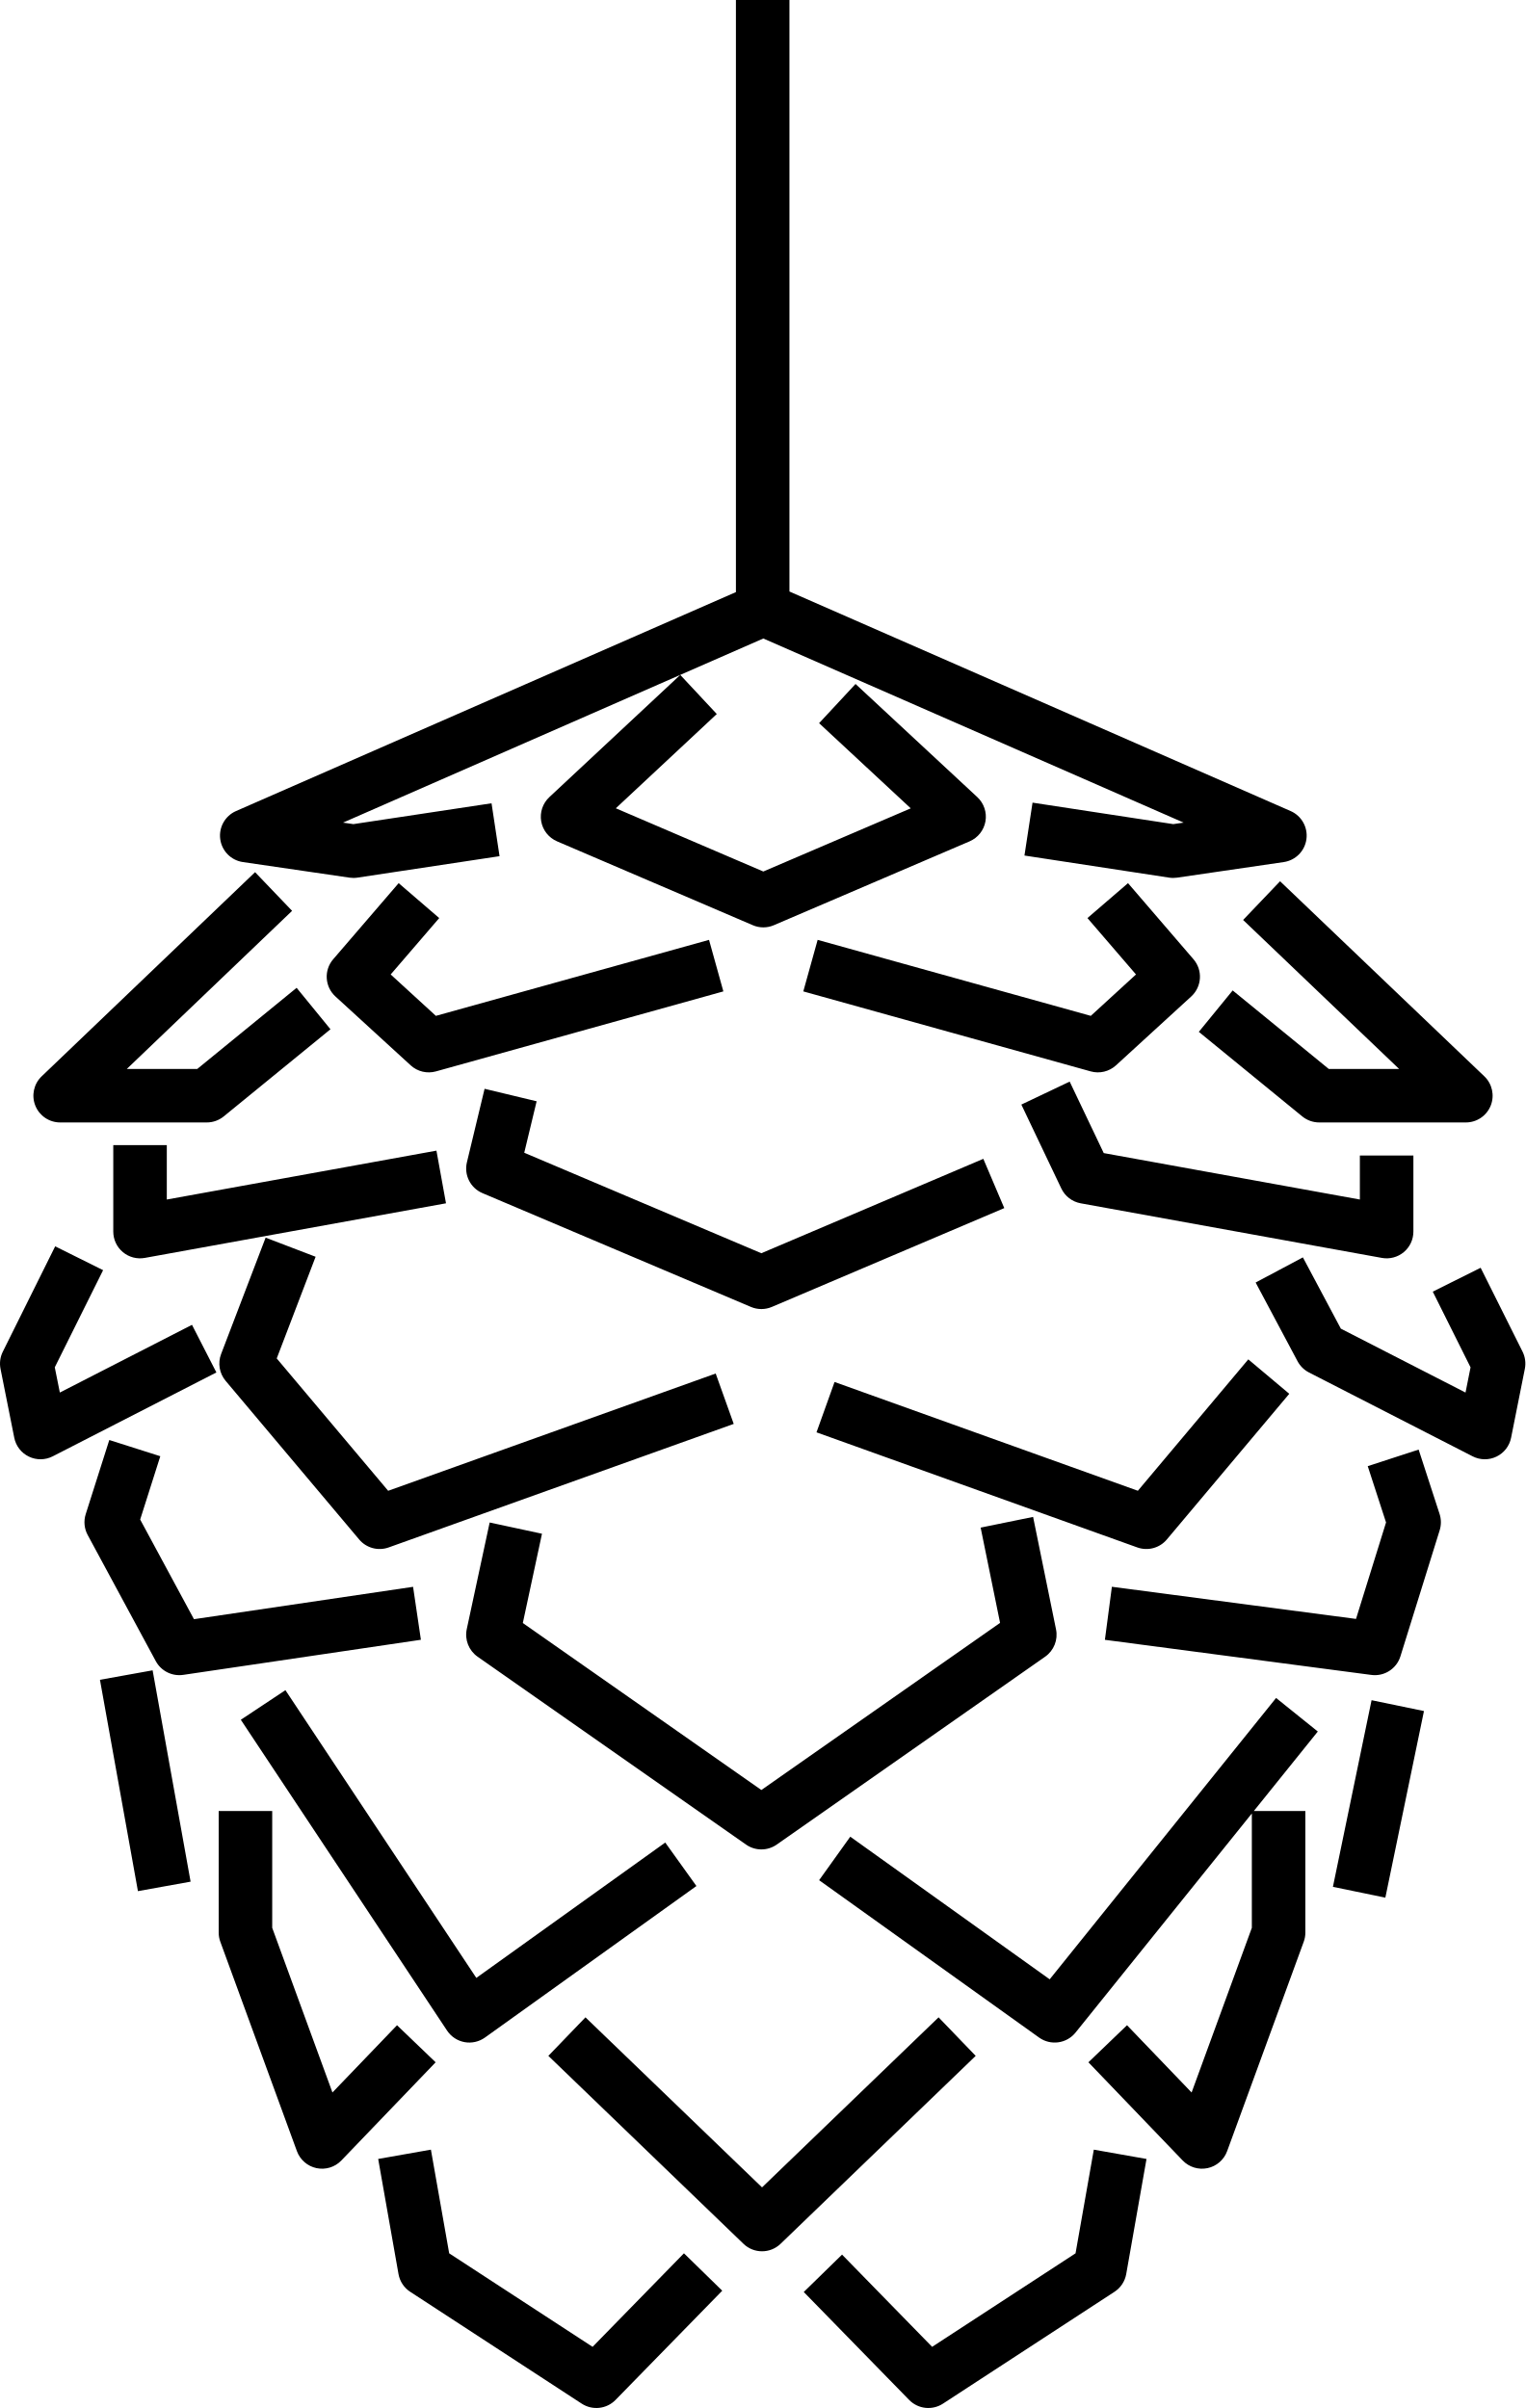
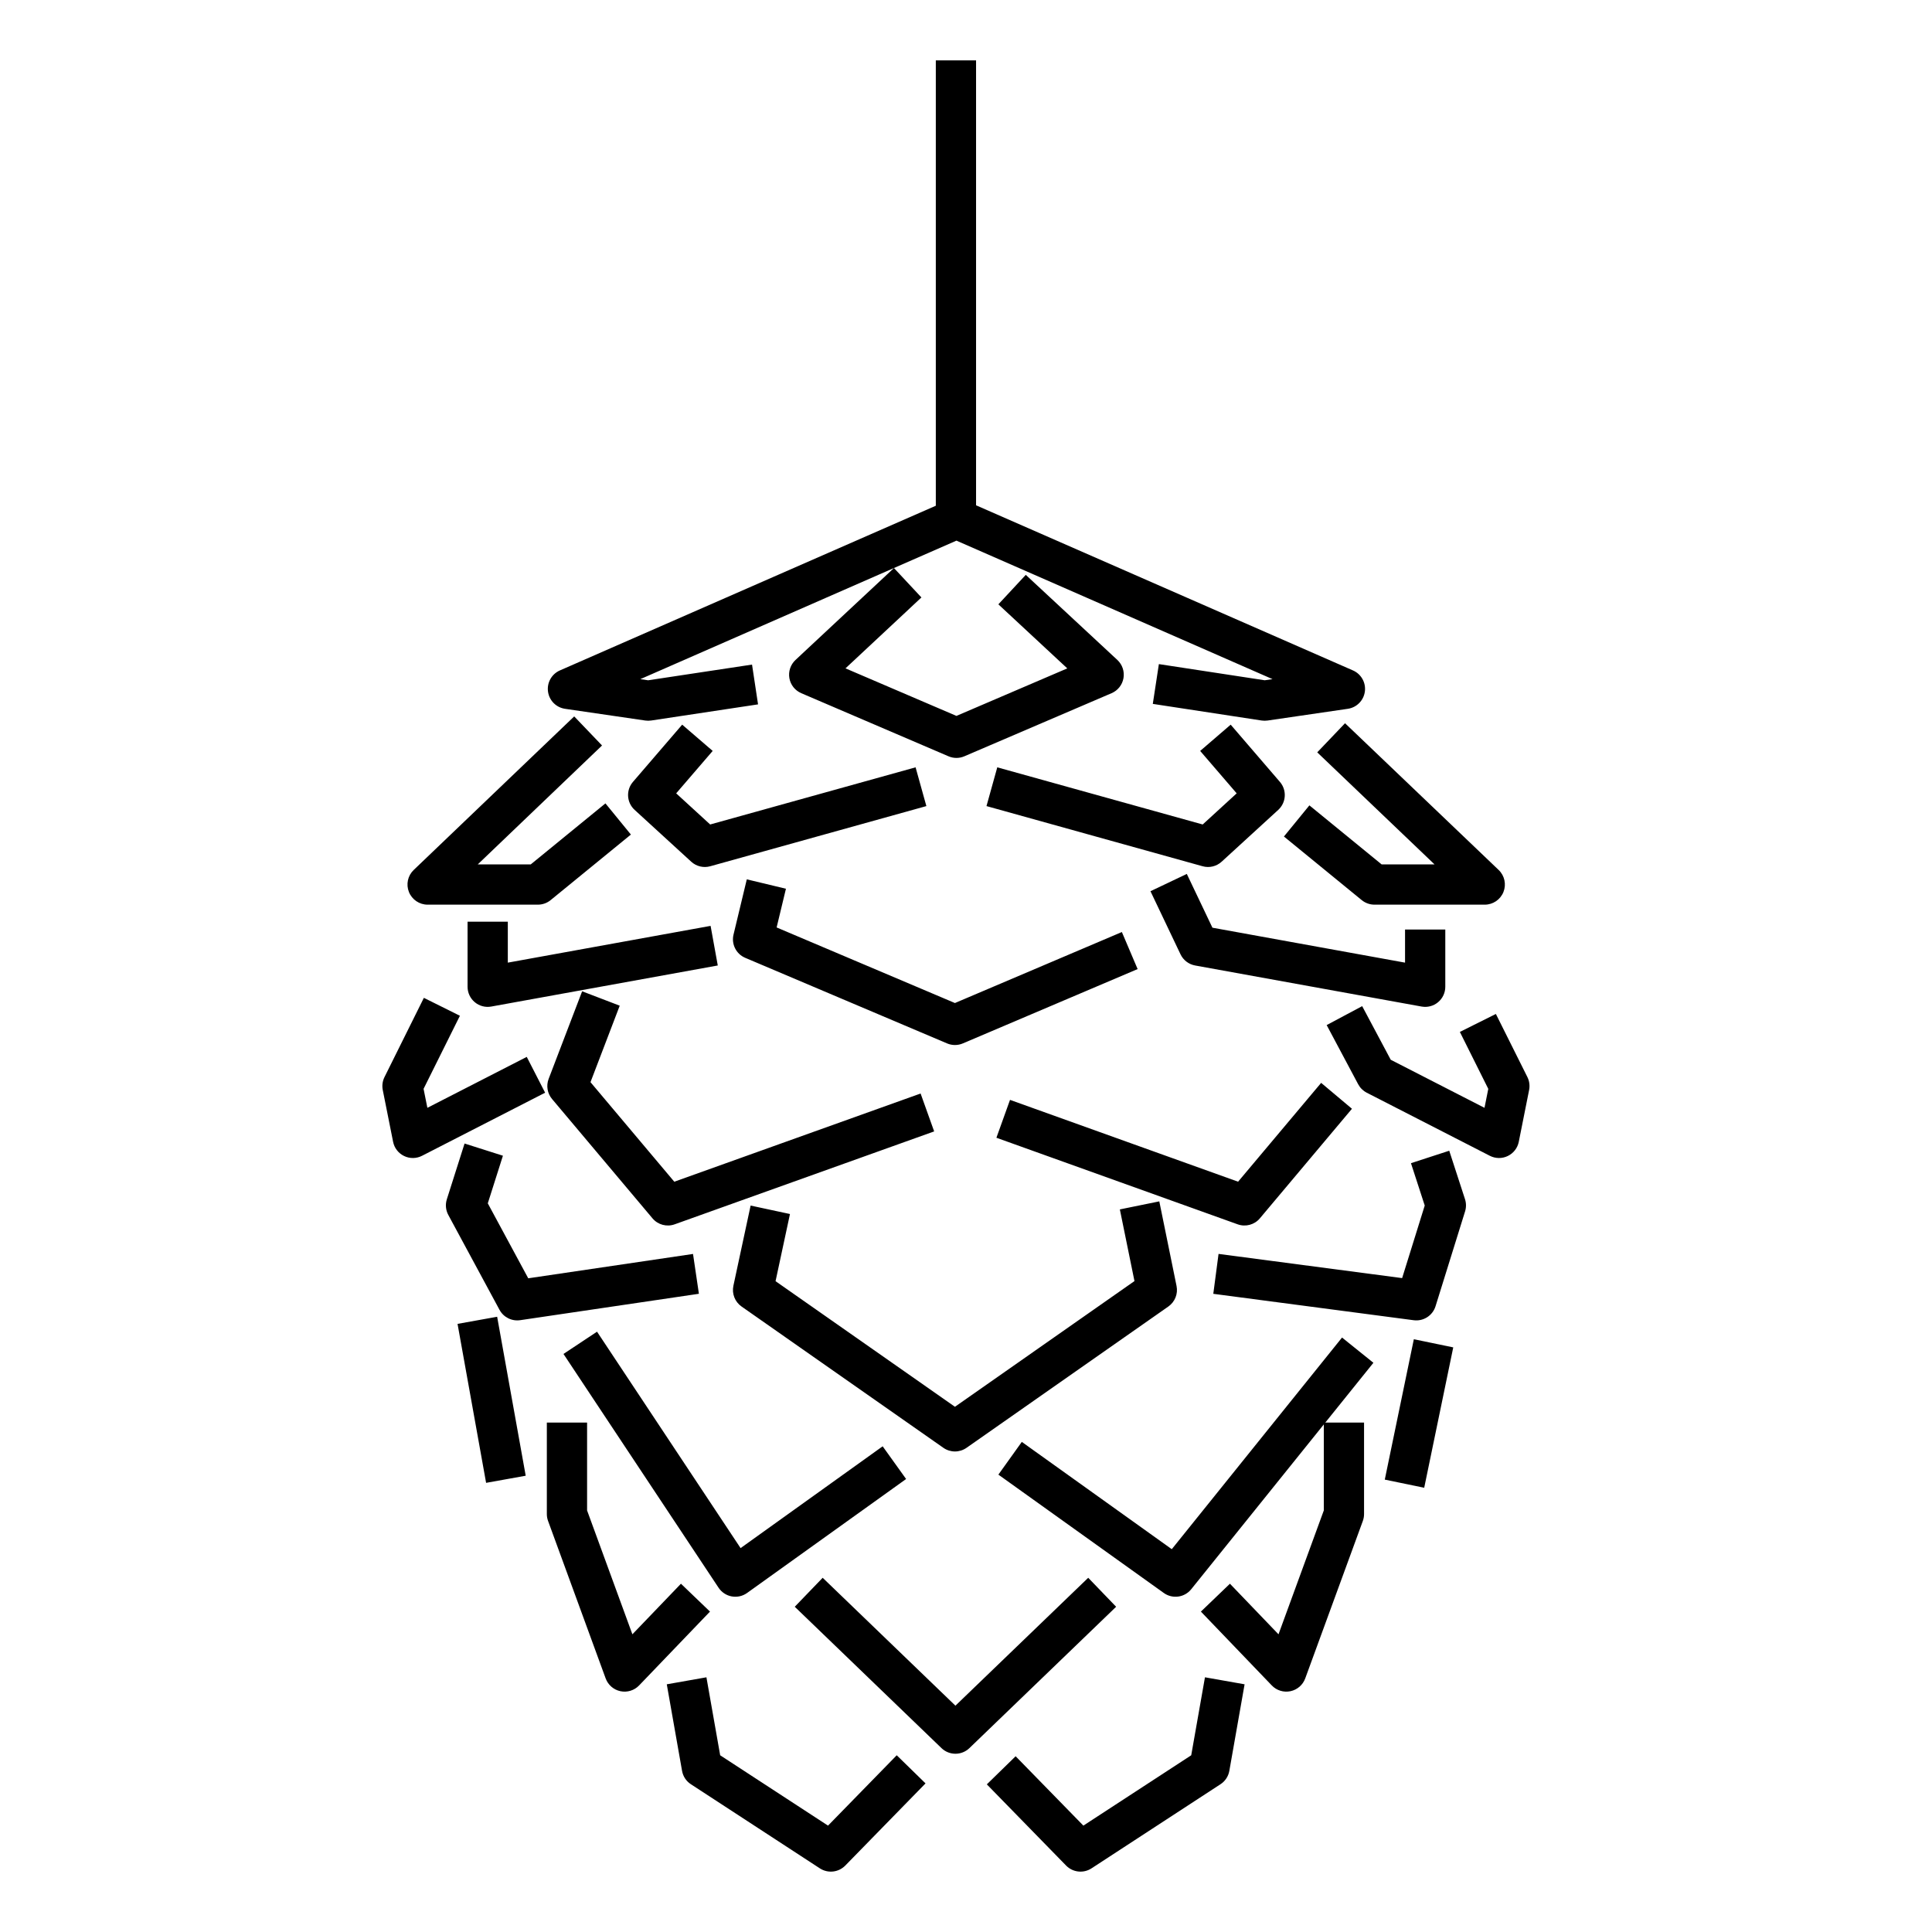
- <svg xmlns="http://www.w3.org/2000/svg" width="57" height="90" viewBox="0 0 57 90" fill="none">
-   <path fill-rule="evenodd" clip-rule="evenodd" d="M27.5 22.13L8.819 30.314C8.411 30.493 8.17 30.922 8.23 31.364C8.289 31.806 8.634 32.155 9.076 32.22L13.064 32.803C13.161 32.817 13.261 32.817 13.358 32.802L18.667 32L18.368 30.023L13.206 30.802L12.818 30.746L28.524 23.864L44.231 30.746L43.843 30.802L38.584 29.999L38.282 31.976L43.689 32.802C43.787 32.817 43.887 32.817 43.985 32.803L47.973 32.22C48.414 32.155 48.76 31.806 48.819 31.364C48.879 30.922 48.638 30.493 48.23 30.314L29.5 22.108V0H27.5V22.13ZM20.527 29.794L25.42 25.225L26.785 26.687L23.012 30.21L28.524 32.573L34.033 30.212L30.608 27.029L31.97 25.564L36.521 29.793C36.768 30.023 36.883 30.363 36.825 30.697C36.767 31.03 36.545 31.311 36.234 31.445L28.918 34.58C28.667 34.688 28.382 34.688 28.131 34.58L20.815 31.445C20.505 31.311 20.282 31.03 20.224 30.698C20.166 30.365 20.28 30.025 20.527 29.794ZM1.556 40.229L9.532 32.598L10.915 34.043L4.739 39.952H7.372L11.084 36.92L12.349 38.469L8.361 41.726C8.182 41.872 7.959 41.952 7.728 41.952H2.248C1.839 41.952 1.472 41.703 1.32 41.324C1.168 40.945 1.261 40.511 1.556 40.229ZM47.834 32.937L55.467 40.228C55.763 40.511 55.857 40.944 55.705 41.324C55.553 41.703 55.185 41.952 54.777 41.952H49.296C49.066 41.952 48.842 41.872 48.663 41.726L44.798 38.566L46.063 37.018L49.653 39.952H52.282L46.453 34.384L47.834 32.937ZM12.451 35.852L14.897 33.008L16.413 34.313L14.599 36.421L16.288 37.968L26.495 35.128L27.031 37.054L16.29 40.044C15.958 40.136 15.601 40.051 15.347 39.818L12.533 37.242C12.135 36.877 12.098 36.261 12.451 35.852ZM42.152 33.008L44.598 35.852C44.951 36.261 44.914 36.877 44.516 37.242L41.702 39.818C41.447 40.051 41.091 40.136 40.759 40.044L30.018 37.054L30.554 35.128L40.761 37.968L42.45 36.421L40.636 34.313L42.152 33.008ZM39.659 44.419L38.166 41.284L39.972 40.425L41.245 43.097L50.816 44.833V43.188H52.816V46.031C52.816 46.328 52.685 46.609 52.457 46.799C52.23 46.989 51.929 47.068 51.638 47.015L40.383 44.974C40.067 44.916 39.797 44.71 39.659 44.419ZM19.59 43.084L20.053 41.161L18.108 40.694L17.448 43.44C17.333 43.915 17.579 44.404 18.03 44.594L28.061 48.847C28.311 48.953 28.593 48.953 28.842 48.847L37.528 45.153L36.745 43.312L28.45 46.84L19.59 43.084ZM4.233 46.031V42.799H6.233V44.833L16.309 43.006L16.666 44.974L5.411 47.015C5.119 47.068 4.819 46.989 4.592 46.799C4.364 46.609 4.233 46.328 4.233 46.031ZM8.262 50.608L9.926 46.257L11.794 46.972L10.341 50.772L14.505 55.719L26.744 51.336L27.418 53.219L14.524 57.836C14.131 57.977 13.691 57.859 13.422 57.539L8.431 51.609C8.197 51.331 8.132 50.947 8.262 50.608ZM0.105 50.52L2.062 46.582L3.853 47.473L2.047 51.104L2.236 52.047L7.174 49.516L8.086 51.296L1.97 54.431C1.691 54.574 1.361 54.578 1.079 54.441C0.796 54.305 0.594 54.044 0.533 53.736L0.019 51.16C-0.024 50.943 0.006 50.718 0.105 50.52ZM48.487 50.876L46.921 47.935L48.687 46.995L50.105 49.659L54.764 52.047L54.952 51.105L53.54 48.276L55.329 47.383L56.895 50.518C56.994 50.717 57.024 50.943 56.981 51.16L56.467 53.736C56.406 54.044 56.204 54.305 55.921 54.441C55.639 54.578 55.309 54.574 55.03 54.431L48.913 51.296C48.732 51.203 48.583 51.056 48.487 50.876ZM48.178 52.094L43.603 57.538C43.334 57.859 42.893 57.977 42.499 57.836L30.511 53.534L31.186 51.652L42.52 55.718L46.647 50.807L48.178 52.094ZM3.203 56.592L4.084 53.821L5.99 54.427L5.238 56.793L7.248 60.518L15.436 59.308L15.728 61.287L6.847 62.599C6.431 62.66 6.02 62.455 5.821 62.085L3.276 57.37C3.147 57.131 3.121 56.85 3.203 56.592ZM53.012 54.179L53.795 56.586C53.859 56.782 53.86 56.994 53.799 57.192L52.331 61.907C52.186 62.372 51.728 62.665 51.245 62.601L41.288 61.289L41.549 59.306L50.672 60.508L51.794 56.902L51.11 54.798L53.012 54.179ZM38.605 56.695L39.462 60.9C39.542 61.29 39.382 61.69 39.056 61.919L29.025 68.942C28.68 69.183 28.222 69.183 27.878 68.942L17.846 61.919C17.517 61.688 17.358 61.283 17.442 60.889L18.298 56.904L20.253 57.324L19.537 60.661L28.451 66.902L37.371 60.656L36.645 57.095L38.605 56.695ZM5.154 70.682L3.735 62.783L5.703 62.429L7.122 70.328L5.154 70.682ZM16.706 75.894L8.999 64.277L10.666 63.171L17.799 73.925L24.859 68.866L26.024 70.491L18.122 76.154C17.901 76.312 17.625 76.374 17.358 76.325C17.091 76.276 16.856 76.12 16.706 75.894ZM46.779 67.779L40.191 75.968C39.859 76.381 39.261 76.463 38.83 76.155L30.609 70.273L31.773 68.647L39.225 73.978L47.685 63.462L49.244 64.716L46.854 67.686H48.779V72.231C48.779 72.348 48.759 72.464 48.718 72.574L45.856 80.4C45.737 80.724 45.46 80.964 45.123 81.035C44.785 81.106 44.434 80.998 44.195 80.749L40.672 77.079L42.115 75.694L44.528 78.208L46.779 72.053V67.779ZM53.211 63.951L51.768 70.926L49.809 70.521L51.253 63.546L53.211 63.951ZM8.172 72.231V67.686H10.172V72.053L12.423 78.207L14.836 75.694L16.279 77.079L12.756 80.749C12.517 80.998 12.166 81.106 11.829 81.035C11.491 80.964 11.214 80.724 11.095 80.4L8.233 72.574C8.192 72.464 8.172 72.348 8.172 72.231ZM36.46 76.839L29.169 83.863C28.782 84.236 28.169 84.236 27.782 83.863L20.491 76.839L21.878 75.399L28.476 81.754L35.073 75.399L36.46 76.839ZM14.891 84.993L14.132 80.692L16.102 80.344L16.785 84.219L22.144 87.714L25.558 84.218L26.989 85.616L23.001 89.699C22.667 90.04 22.139 90.098 21.739 89.838L15.329 85.657C15.097 85.506 14.939 85.266 14.891 84.993ZM42.843 80.692L42.085 84.993C42.037 85.266 41.878 85.506 41.646 85.657L35.236 89.838C34.836 90.098 34.308 90.04 33.974 89.699L30.035 85.664L31.466 84.267L34.832 87.714L40.191 84.219L40.874 80.344L42.843 80.692Z" fill="currentColor" />
+ <svg xmlns="http://www.w3.org/2000/svg" width="96" height="96" viewBox="0 0 96 96" fill="none">
+   <path fill-rule="evenodd" clip-rule="evenodd" d="M46.5 25.13L27.819 33.314C27.411 33.493 27.17 33.922 27.23 34.364C27.289 34.806 27.634 35.155 28.076 35.22L32.064 35.803C32.161 35.817 32.261 35.817 32.358 35.802L37.667 35L37.368 33.023L32.206 33.803L31.818 33.746L47.525 26.864L63.231 33.746L62.843 33.802L57.584 32.999L57.282 34.976L62.689 35.802C62.787 35.817 62.887 35.817 62.985 35.803L66.973 35.22C67.415 35.155 67.76 34.806 67.819 34.364C67.879 33.922 67.638 33.493 67.23 33.314L48.5 25.108V3H46.5V25.13ZM39.527 32.794L44.42 28.225L45.785 29.687L42.012 33.21L47.525 35.573L53.033 33.212L49.608 30.029L50.97 28.564L55.521 32.793C55.768 33.023 55.883 33.363 55.825 33.697C55.767 34.03 55.545 34.311 55.234 34.444L47.918 37.58C47.667 37.688 47.382 37.688 47.131 37.58L39.815 34.444C39.505 34.311 39.282 34.031 39.224 33.698C39.166 33.365 39.28 33.025 39.527 32.794ZM20.556 43.229L28.532 35.598L29.915 37.043L23.739 42.952H26.372L30.084 39.92L31.349 41.469L27.361 44.726C27.182 44.872 26.959 44.952 26.728 44.952H21.248C20.839 44.952 20.472 44.703 20.32 44.324C20.168 43.945 20.261 43.511 20.556 43.229ZM66.834 35.937L74.467 43.228C74.763 43.511 74.857 43.944 74.705 44.324C74.553 44.703 74.185 44.952 73.777 44.952H68.296C68.066 44.952 67.842 44.872 67.663 44.726L63.798 41.566L65.063 40.018L68.653 42.952H71.282L65.453 37.384L66.834 35.937ZM31.451 38.852L33.897 36.008L35.413 37.313L33.599 39.421L35.288 40.968L45.495 38.128L46.031 40.054L35.29 43.044C34.958 43.136 34.601 43.051 34.347 42.818L31.533 40.242C31.135 39.877 31.098 39.261 31.451 38.852ZM61.152 36.008L63.598 38.852C63.951 39.261 63.914 39.877 63.516 40.242L60.702 42.818C60.447 43.051 60.091 43.136 59.759 43.044L49.018 40.054L49.554 38.128L59.761 40.968L61.45 39.421L59.636 37.313L61.152 36.008ZM58.659 47.419L57.166 44.284L58.972 43.425L60.245 46.097L69.816 47.833V46.188H71.816V49.031C71.816 49.328 71.685 49.609 71.457 49.799C71.23 49.989 70.93 50.068 70.638 50.015L59.383 47.974C59.067 47.916 58.797 47.71 58.659 47.419ZM38.59 46.084L39.053 44.161L37.108 43.694L36.448 46.44C36.333 46.915 36.58 47.404 37.03 47.594L47.061 51.847C47.31 51.953 47.593 51.953 47.842 51.847L56.528 48.153L55.745 46.312L47.45 49.84L38.59 46.084ZM23.233 49.031V45.799H25.233V47.833L35.309 46.006L35.666 47.974L24.411 50.015C24.119 50.068 23.819 49.989 23.592 49.799C23.364 49.609 23.233 49.328 23.233 49.031ZM27.262 53.608L28.926 49.257L30.794 49.972L29.341 53.772L33.505 58.719L45.744 54.336L46.418 56.219L33.524 60.836C33.131 60.977 32.691 60.859 32.422 60.539L27.431 54.609C27.197 54.331 27.132 53.947 27.262 53.608ZM19.105 53.52L21.062 49.582L22.853 50.473L21.047 54.104L21.236 55.047L26.174 52.516L27.087 54.296L20.97 57.431C20.691 57.574 20.361 57.578 20.079 57.441C19.796 57.305 19.594 57.044 19.533 56.736L19.019 54.16C18.976 53.943 19.006 53.718 19.105 53.52ZM67.487 53.876L65.921 50.935L67.686 49.995L69.105 52.659L73.764 55.047L73.952 54.105L72.54 51.276L74.329 50.383L75.895 53.518C75.994 53.717 76.024 53.943 75.981 54.16L75.467 56.736C75.406 57.044 75.204 57.305 74.921 57.441C74.639 57.578 74.309 57.574 74.03 57.431L67.913 54.296C67.732 54.203 67.583 54.056 67.487 53.876ZM67.178 55.094L62.603 60.538C62.334 60.859 61.893 60.977 61.499 60.836L49.511 56.534L50.187 54.652L61.52 58.718L65.647 53.807L67.178 55.094ZM22.203 59.592L23.084 56.821L24.99 57.427L24.238 59.793L26.248 63.518L34.436 62.308L34.728 64.287L25.847 65.599C25.431 65.66 25.02 65.455 24.821 65.085L22.276 60.37C22.147 60.131 22.121 59.85 22.203 59.592ZM72.012 57.179L72.795 59.586C72.859 59.782 72.86 59.994 72.799 60.192L71.331 64.907C71.186 65.372 70.728 65.665 70.245 65.601L60.288 64.289L60.549 62.306L69.671 63.508L70.794 59.902L70.11 57.798L72.012 57.179ZM57.605 59.695L58.462 63.9C58.542 64.29 58.382 64.69 58.056 64.919L48.025 71.942C47.68 72.183 47.222 72.183 46.877 71.942L36.846 64.919C36.517 64.688 36.358 64.283 36.442 63.889L37.298 59.904L39.253 60.324L38.537 63.661L47.451 69.902L56.371 63.656L55.645 60.095L57.605 59.695ZM24.154 73.682L22.735 65.783L24.703 65.429L26.122 73.328L24.154 73.682ZM35.706 78.894L27.999 67.277L29.666 66.171L36.799 76.925L43.859 71.866L45.024 73.491L37.122 79.154C36.901 79.312 36.626 79.374 36.358 79.325C36.092 79.276 35.856 79.12 35.706 78.894ZM65.779 70.779L59.191 78.968C58.859 79.381 58.261 79.463 57.83 79.155L49.609 73.273L50.773 71.647L58.225 76.978L66.685 66.462L68.244 67.716L65.854 70.686H67.779V75.231C67.779 75.348 67.759 75.464 67.719 75.574L64.856 83.4C64.737 83.724 64.46 83.964 64.123 84.035C63.785 84.106 63.434 83.998 63.195 83.749L59.672 80.079L61.115 78.694L63.528 81.208L65.779 75.053V70.779ZM72.211 66.951L70.768 73.926L68.809 73.521L70.253 66.546L72.211 66.951ZM27.172 75.231V70.686H29.172V75.053L31.423 81.207L33.836 78.694L35.279 80.079L31.756 83.749C31.517 83.998 31.166 84.106 30.828 84.035C30.491 83.964 30.214 83.724 30.095 83.4L27.233 75.574C27.192 75.464 27.172 75.348 27.172 75.231ZM55.46 79.839L48.169 86.863C47.782 87.236 47.169 87.236 46.782 86.863L39.491 79.839L40.878 78.399L47.475 84.754L54.073 78.399L55.46 79.839ZM33.891 87.993L33.132 83.692L35.102 83.344L35.785 87.219L41.144 90.714L44.558 87.218L45.989 88.616L42.001 92.699C41.667 93.04 41.139 93.098 40.739 92.838L34.329 88.657C34.097 88.506 33.939 88.266 33.891 87.993ZM61.843 83.692L61.085 87.993C61.037 88.266 60.878 88.506 60.646 88.657L54.236 92.838C53.836 93.098 53.308 93.04 52.974 92.699L49.035 88.664L50.466 87.267L53.832 90.714L59.191 87.219L59.874 83.344L61.843 83.692Z" fill="currentColor" />
</svg>
